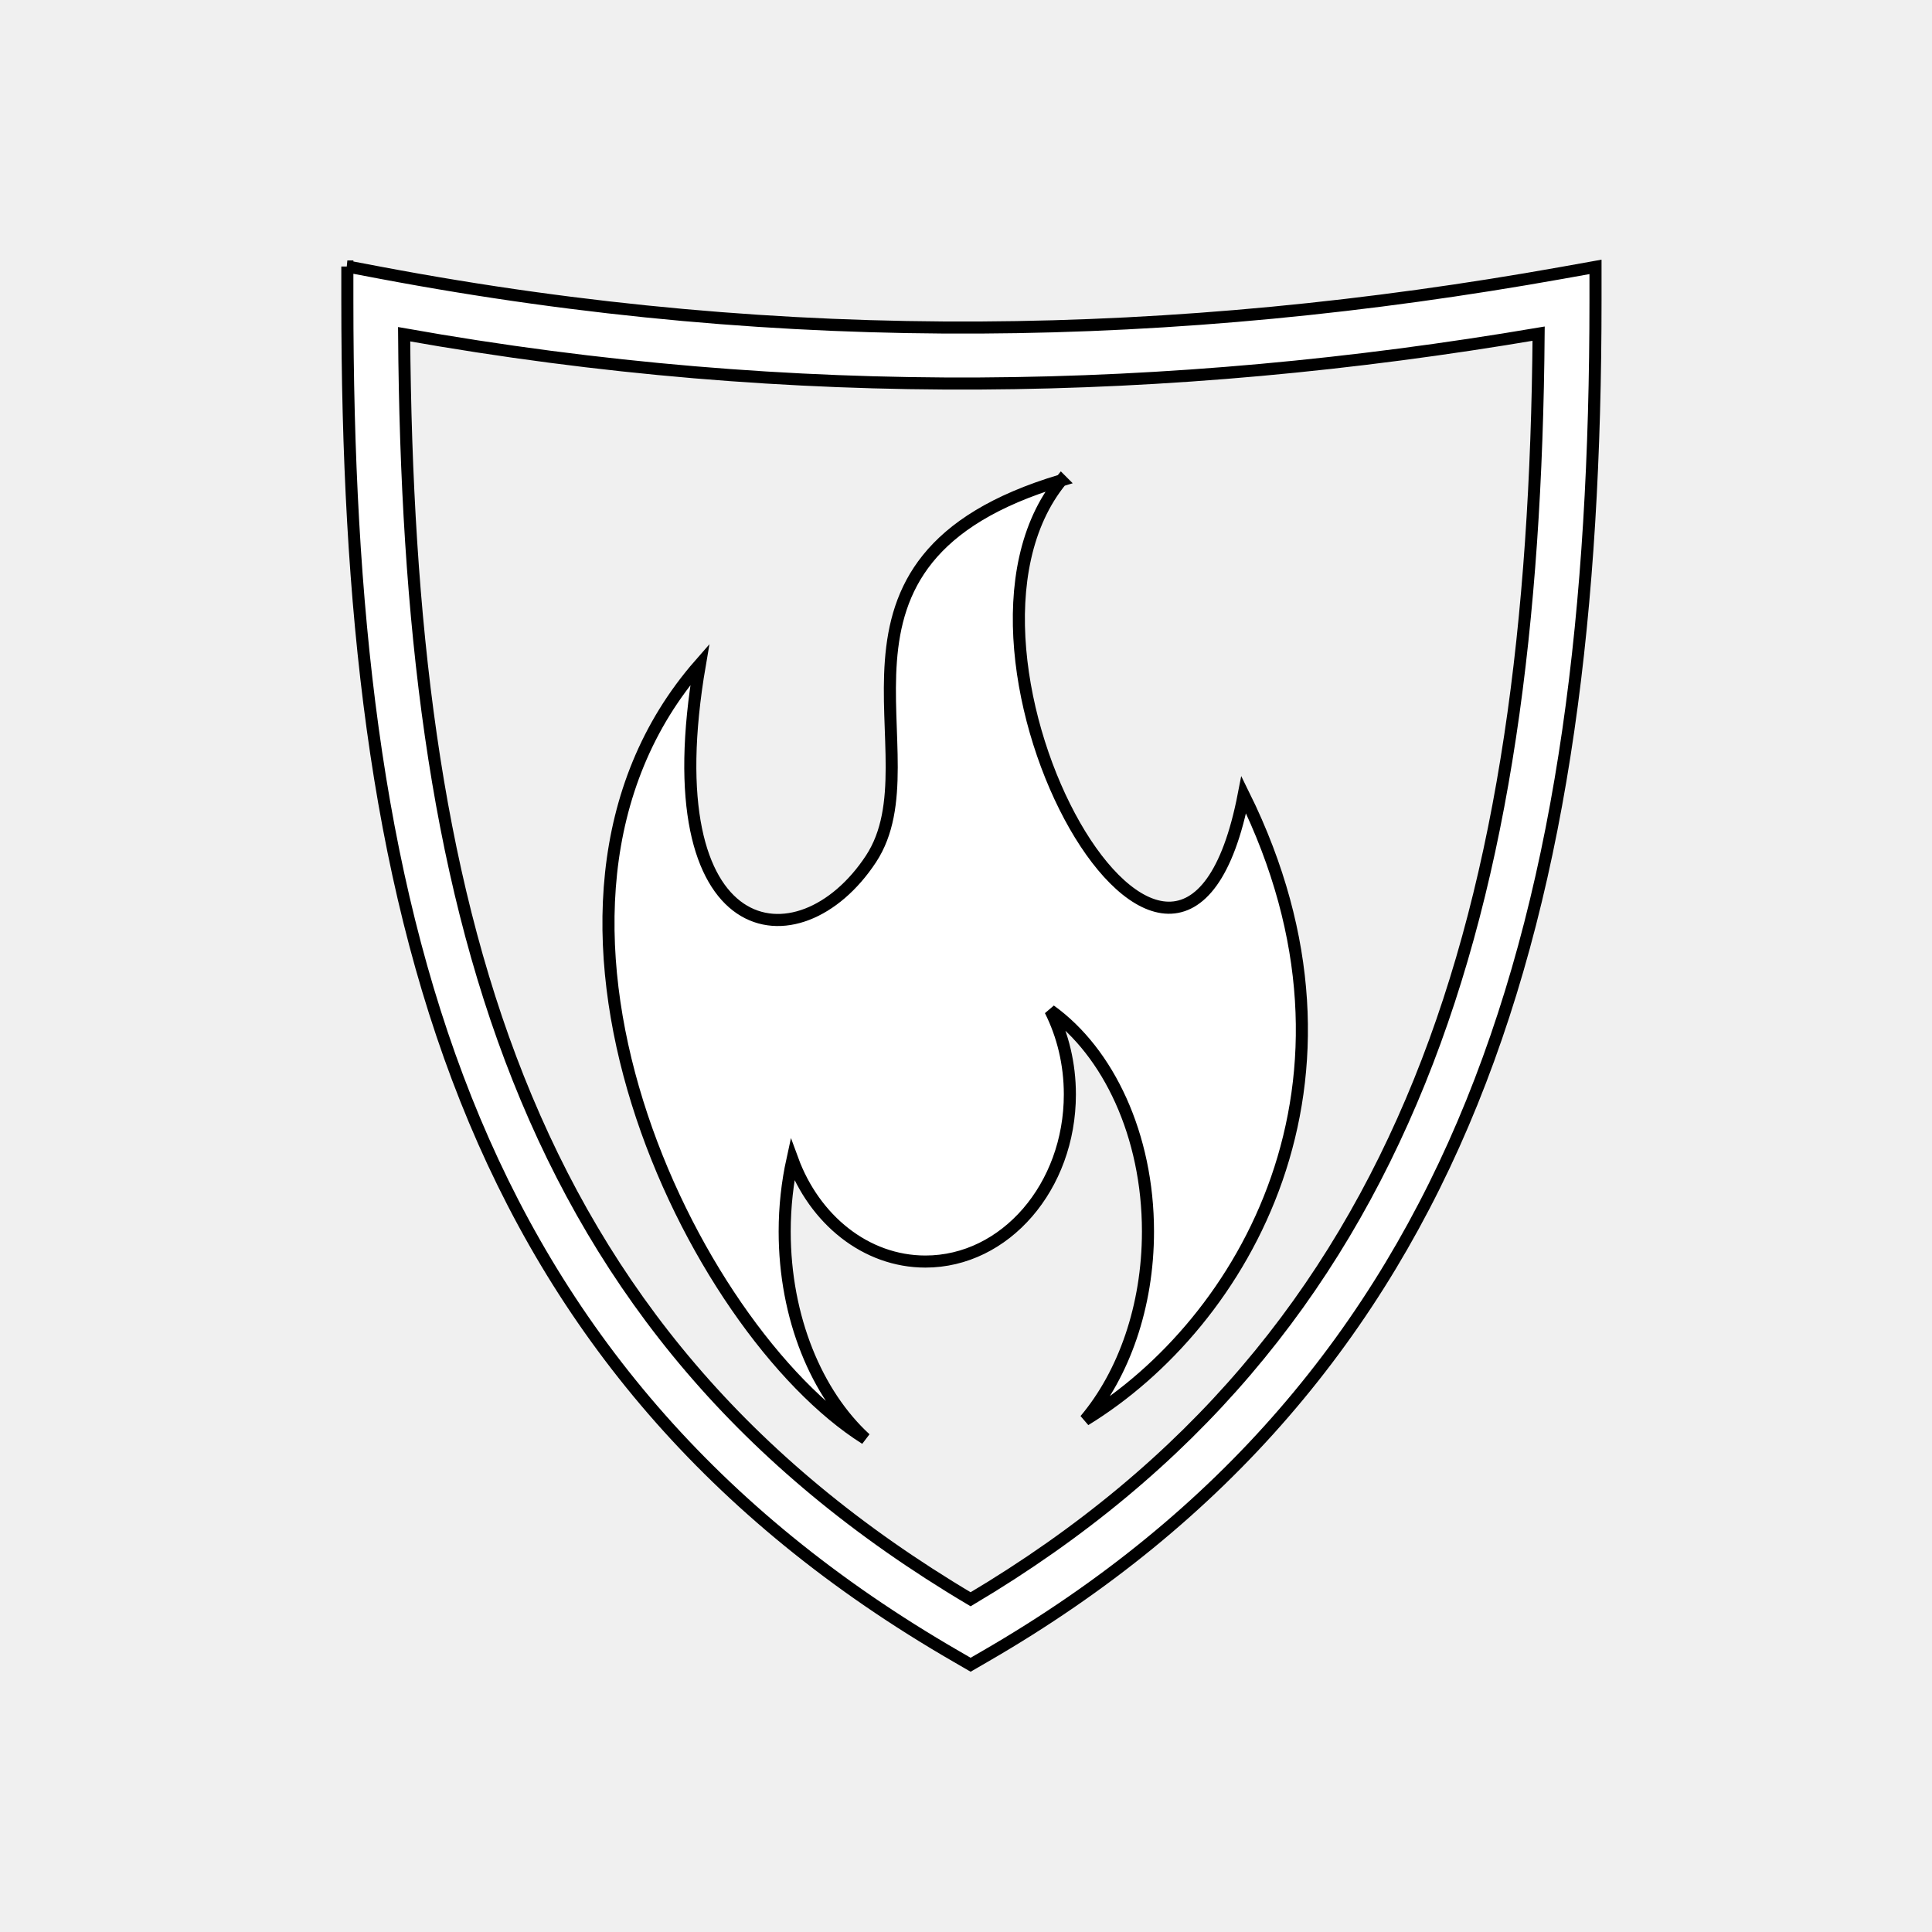
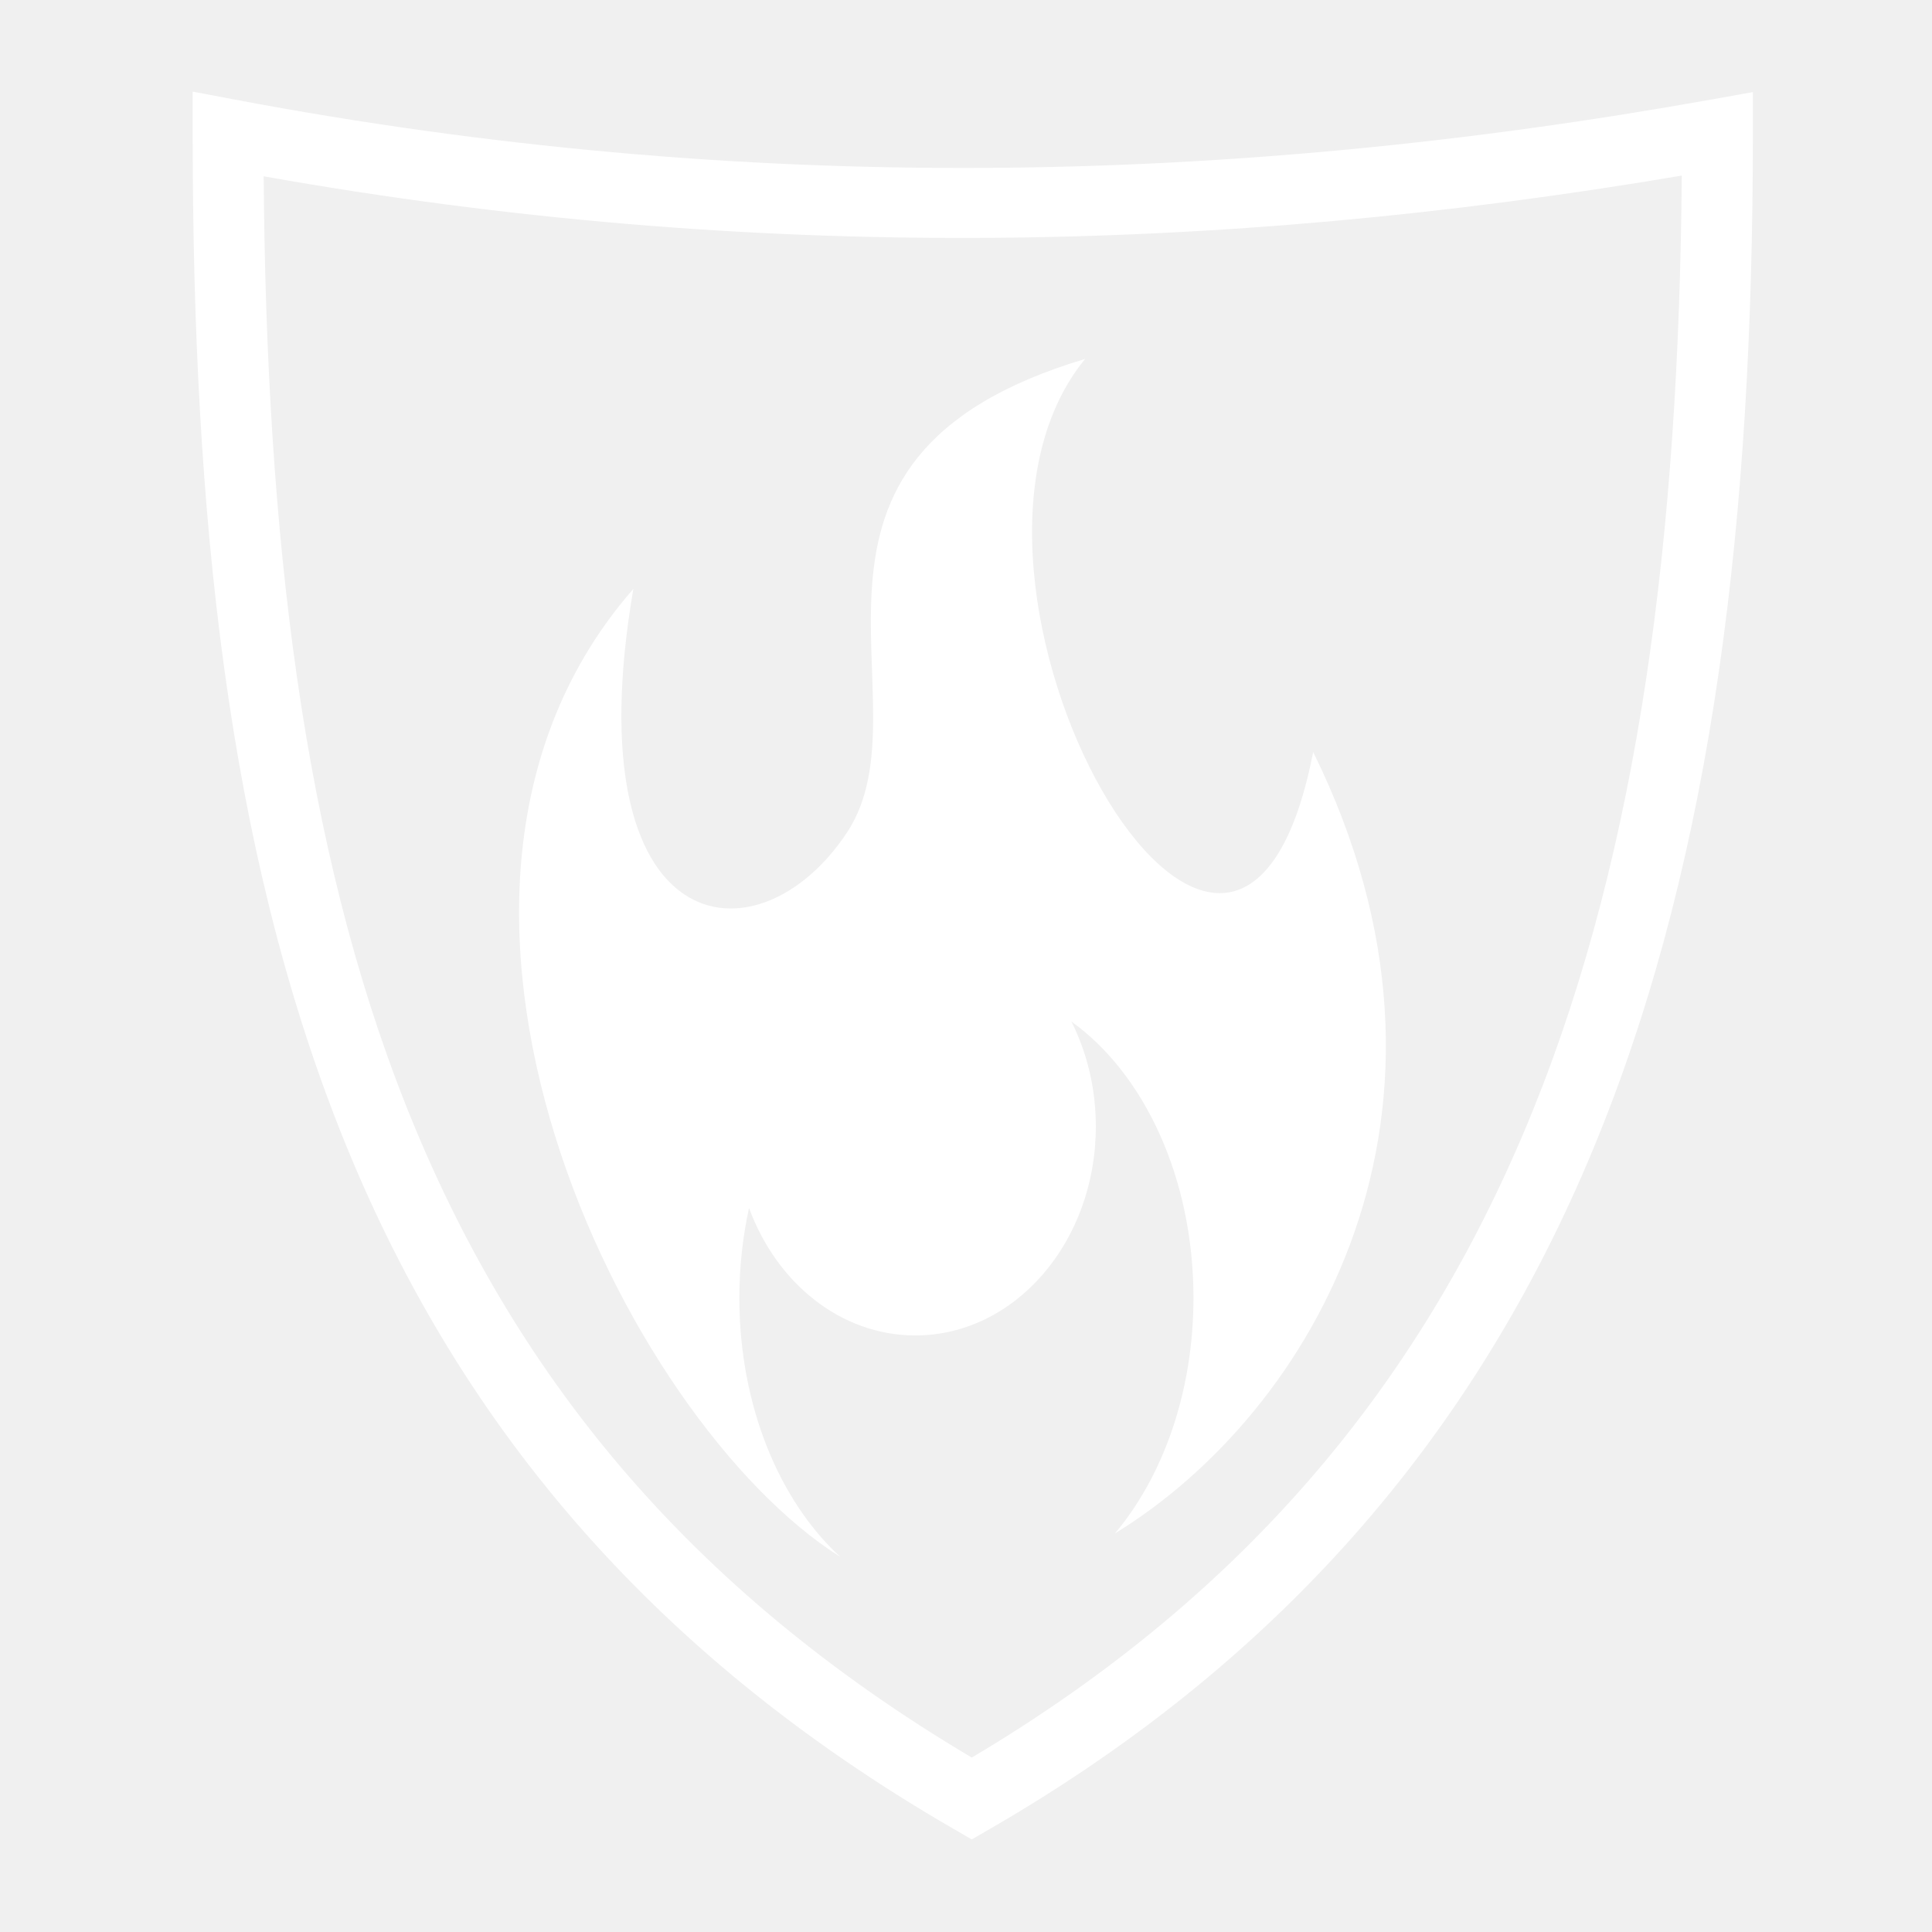
- <svg xmlns="http://www.w3.org/2000/svg" style="height: 512px; width: 512px;" viewBox="0 0 512 512">
-   <g class="" style="" transform="translate(0,0)">
-     <path d="M51.063 24.28v11.282c0 100.82 9.297 189.164 39.28 264.563 29.985 75.4 80.96 137.547 162.5 184.625l4.688 2.72 4.69-2.72C341.9 438.745 392.977 376.788 423.56 301.22c30.585-75.57 40.97-164.495 40.97-265.658V24.407l-11 1.97c-127.69 22.82-256.29 25.504-391.407 0L51.062 24.28zm394.625 22.25c-.756 95.204-11.306 178.18-39.438 247.69-28.608 70.684-75.067 127.792-148.72 171.56-75.508-44.82-121.81-102.07-149.842-172.56-27.53-69.23-37.117-151.615-37.813-246.5 129.47 23.027 253.39 20.565 375.813-.19zM287.563 95.126c-89.104 26.58-40.383 91.028-63.063 125.438-23.757 36.044-72.72 29.163-56.656-64.5-70.924 81.05-2.55 220.42 54.844 256.53-16.13-14.81-26.75-40.03-26.75-68.656 0-8.276.91-16.274 2.562-23.812 7.277 19.842 24.264 33.78 44.063 33.78 26.426 0 47.843-24.79 47.843-55.374 0-10.14-2.356-19.636-6.47-27.81 19.228 13.78 32.345 41.39 32.345 73.217 0 24.946-8.07 47.3-20.81 62.438C347.752 374.36 394.957 294.442 348 199.28c-20.957 107.846-108.105-45.925-60.438-104.155z" fill="#fff" fill-opacity="1" stroke="#000000" stroke-opacity="1" stroke-width="4" transform="translate(51.2, 51.2) scale(0.8, 0.8) rotate(0, 256, 256) skewX(0) skewY(0)" />
-   </g>
+ <svg xmlns="http://www.w3.org/2000/svg" viewBox="0 0 512 512">
+   <path fill="#fff" d="M51.063 24.28v11.282c0 100.82 9.297 189.164 39.28 264.563 29.985 75.4 80.96 137.547 162.5 184.625l4.688 2.72 4.69-2.72C341.9 438.745 392.977 376.788 423.56 301.22c30.585-75.57 40.97-164.495 40.97-265.658V24.407l-11 1.97c-127.69 22.82-256.29 25.504-391.407 0L51.062 24.28zm394.625 22.25c-.756 95.204-11.306 178.18-39.438 247.69-28.608 70.684-75.067 127.792-148.72 171.56-75.508-44.82-121.81-102.07-149.842-172.56-27.53-69.23-37.117-151.615-37.813-246.5 129.47 23.027 253.39 20.565 375.813-.19zM287.563 95.126c-89.104 26.58-40.383 91.028-63.063 125.438-23.757 36.044-72.72 29.163-56.656-64.5-70.924 81.05-2.55 220.42 54.844 256.53-16.13-14.81-26.75-40.03-26.75-68.656 0-8.276.91-16.274 2.562-23.812 7.277 19.842 24.264 33.78 44.063 33.78 26.426 0 47.843-24.79 47.843-55.374 0-10.14-2.356-19.636-6.47-27.81 19.228 13.78 32.345 41.39 32.345 73.217 0 24.946-8.07 47.3-20.81 62.438C347.752 374.36 394.957 294.442 348 199.28c-20.957 107.846-108.105-45.925-60.438-104.155z" />
</svg>
